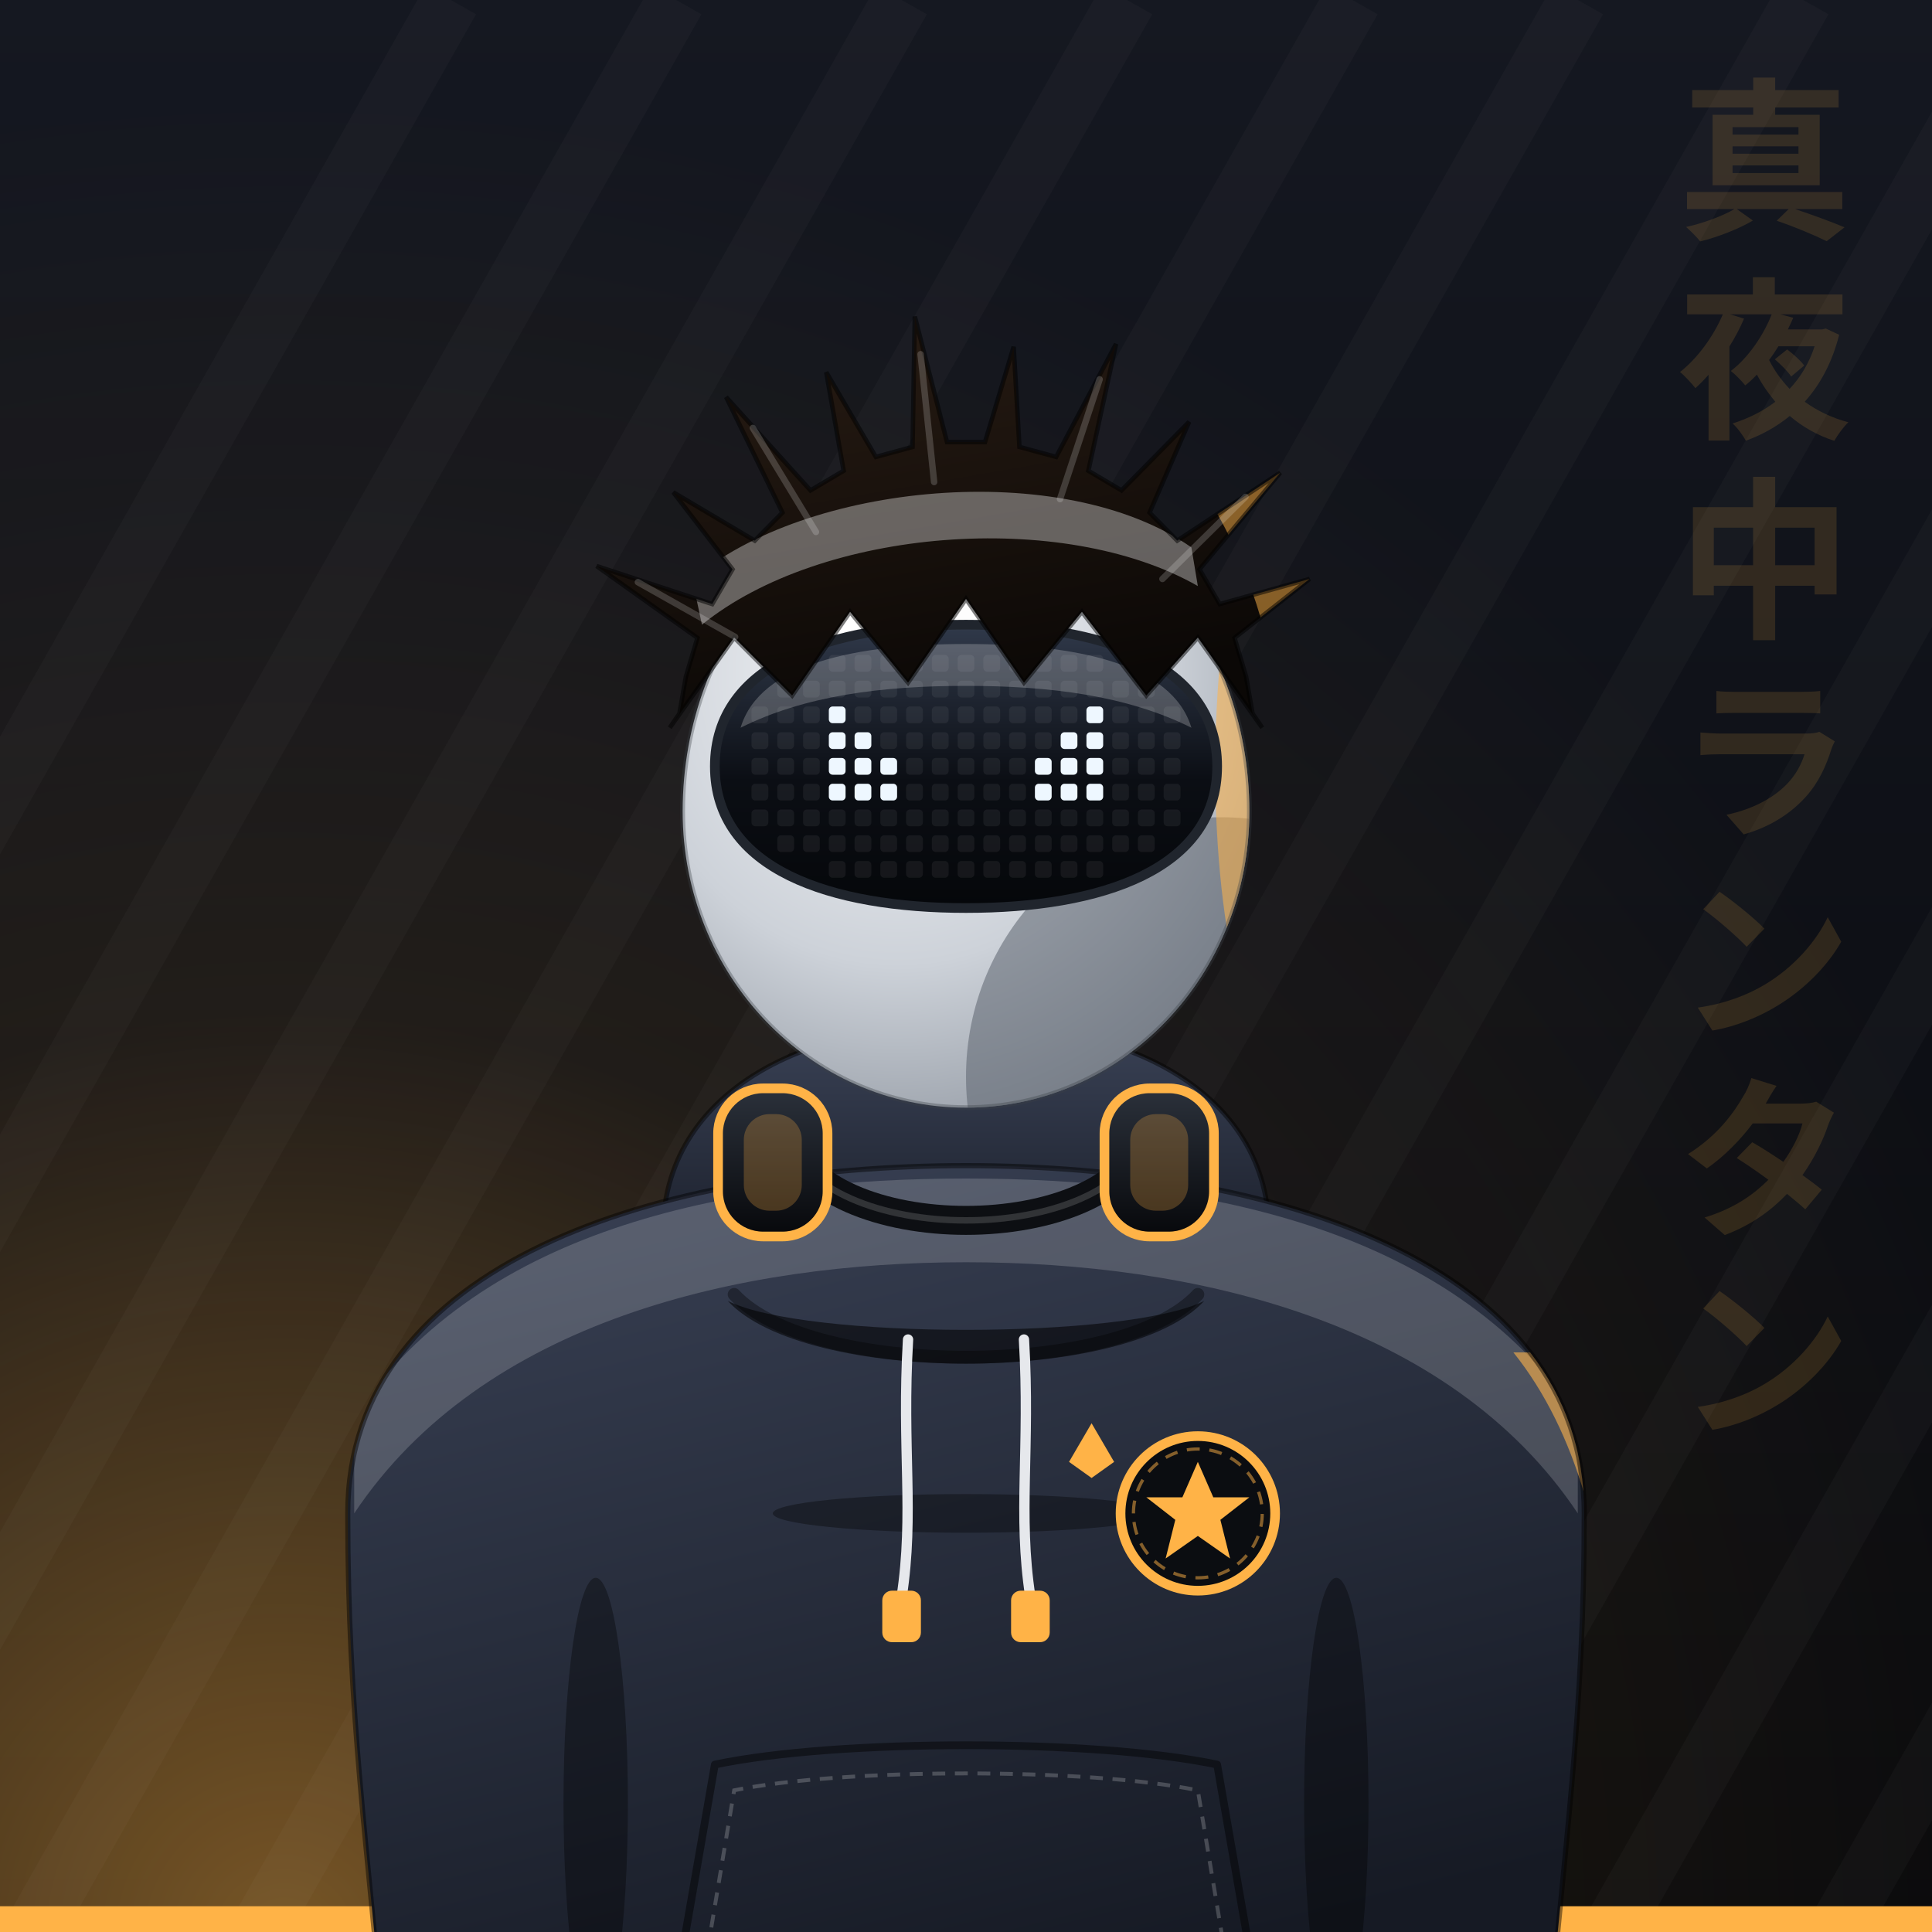
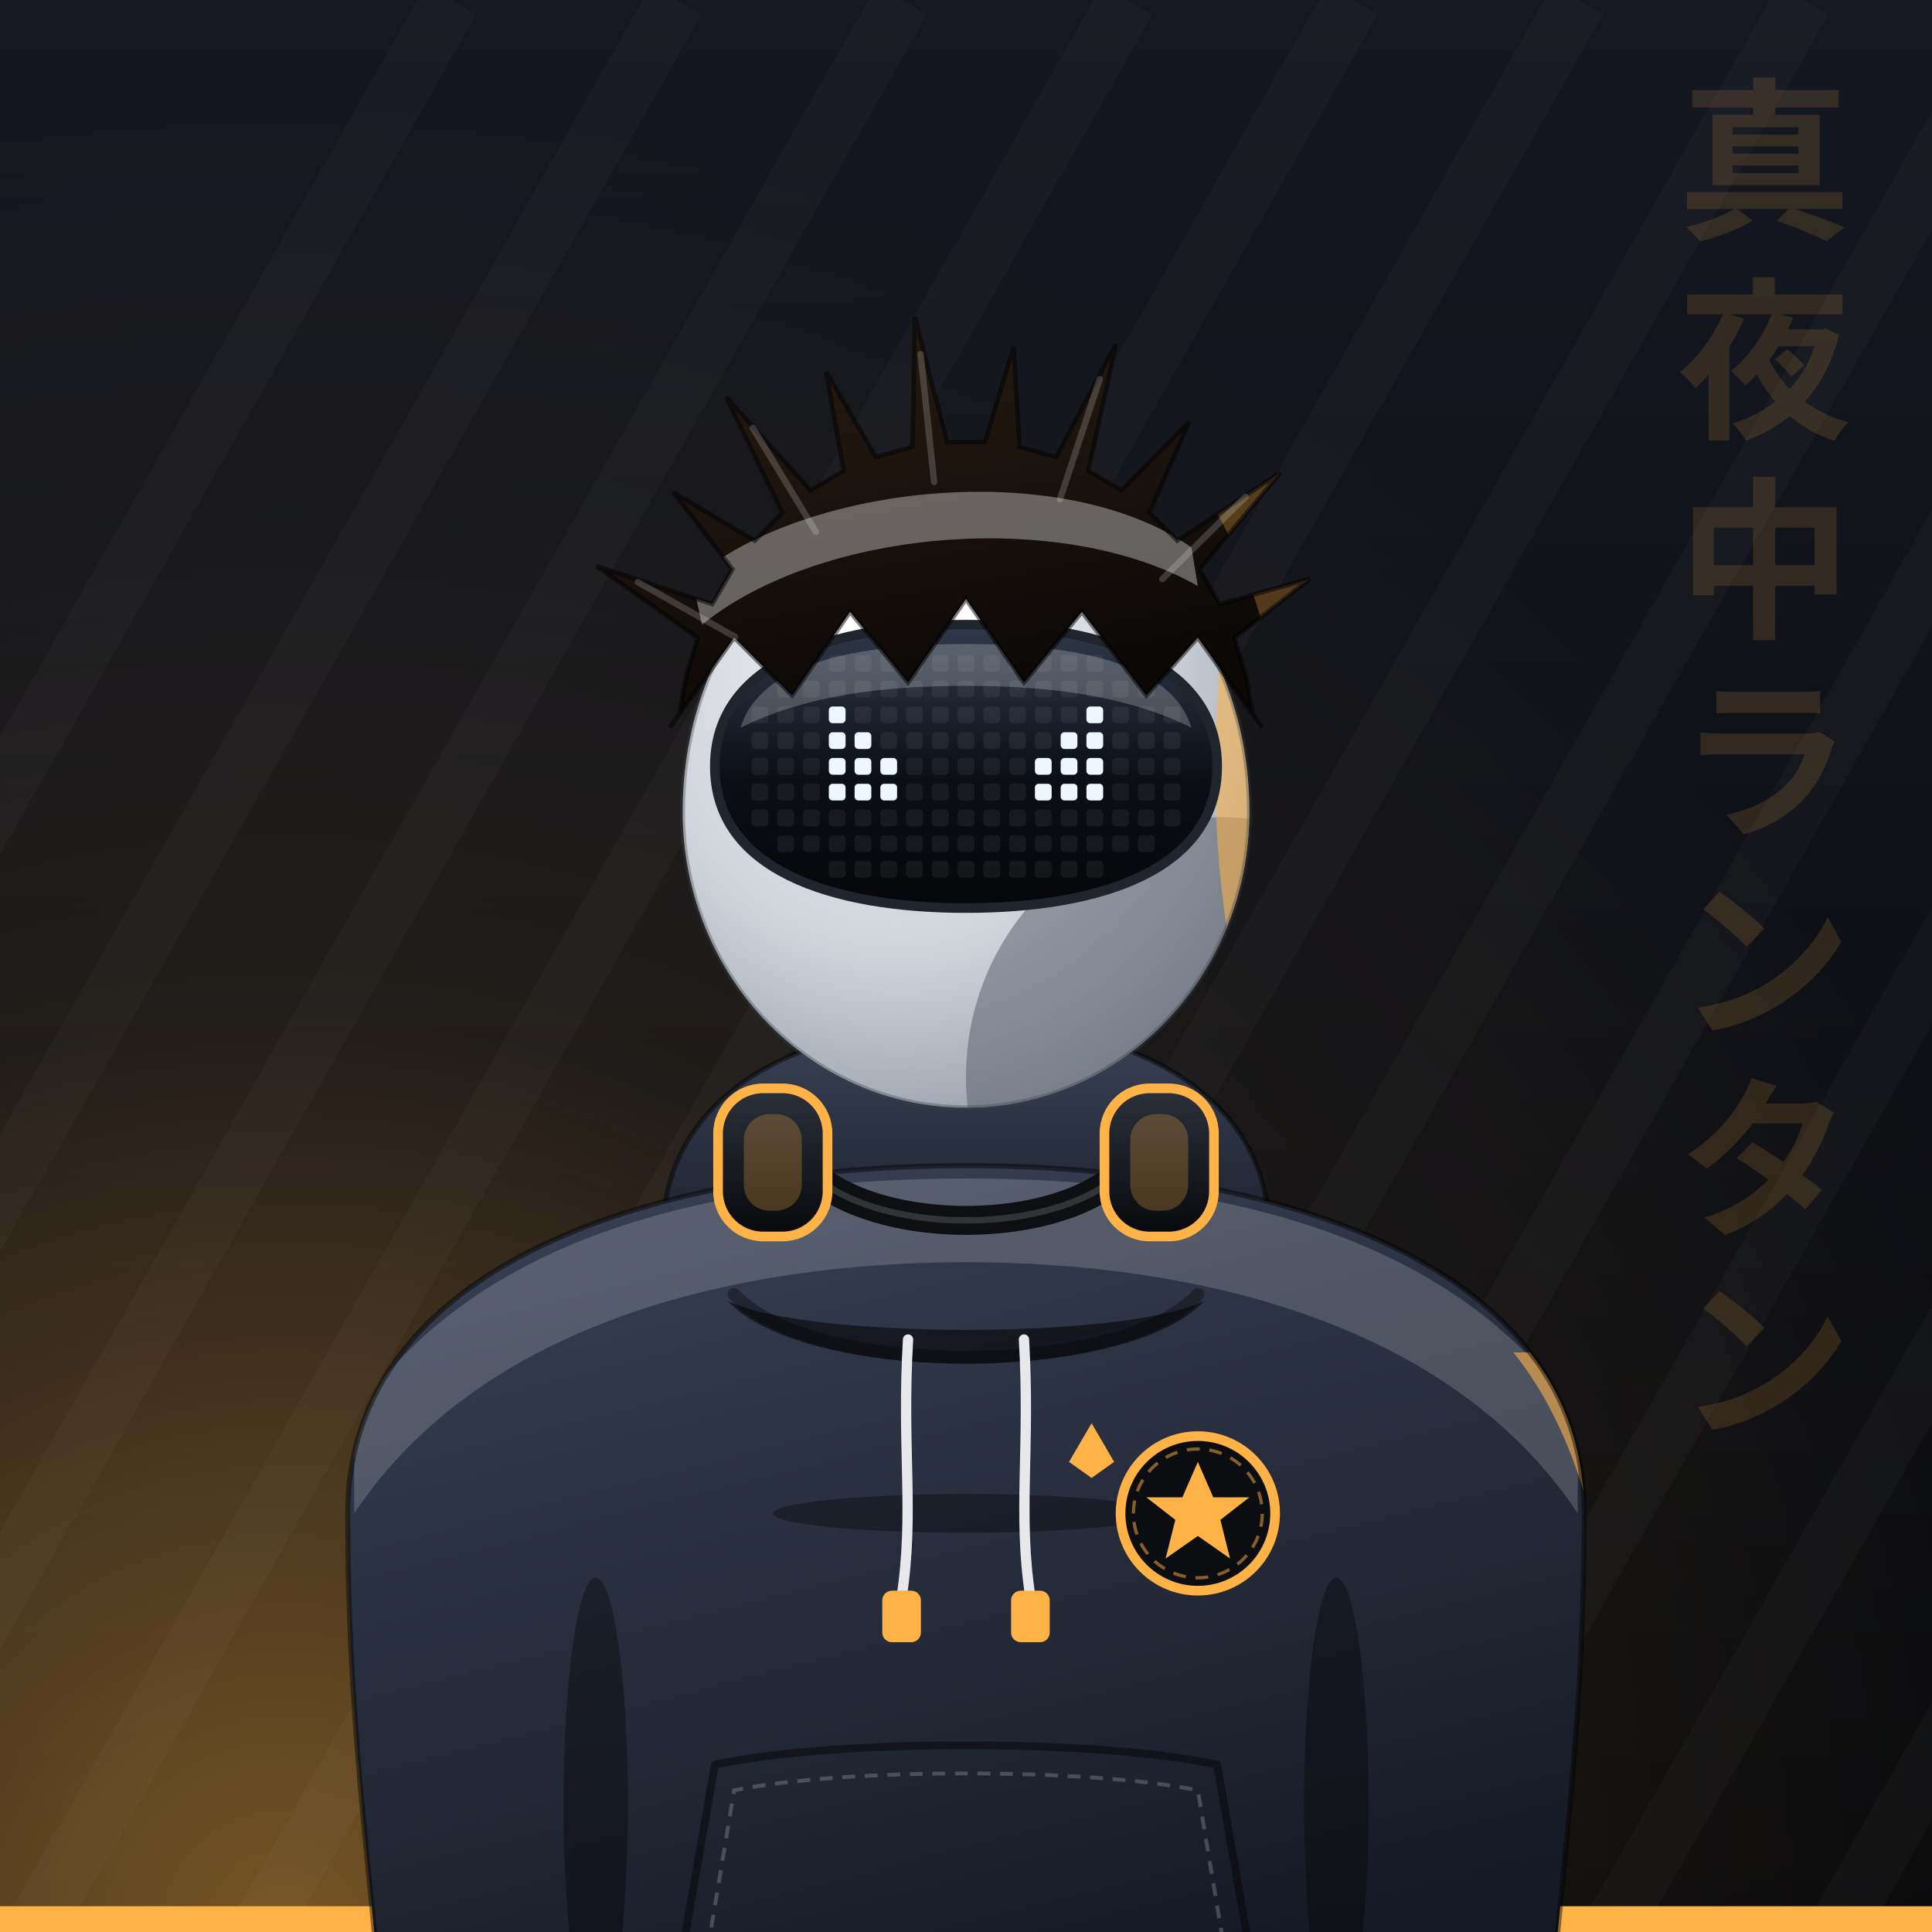
<svg xmlns="http://www.w3.org/2000/svg" viewBox="0 0 600 600" width="600" height="600">
  <defs>
    <linearGradient id="lg001" x1="0" y1="0" x2="0" y2="1">
      <stop offset="0" stop-color="#151821" stop-opacity="1" />
      <stop offset="1" stop-color="#07080b" stop-opacity="1" />
    </linearGradient>
    <radialGradient id="rg002" cx="0.15" cy="1" r="0.95">
      <stop offset="0" stop-color="#ffb347" stop-opacity="0.45" />
      <stop offset="0.5" stop-color="#ffb347" stop-opacity="0.08" />
      <stop offset="1" stop-color="#ffb347" stop-opacity="0" />
    </radialGradient>
    <clipPath id="cp003">
      <path d="M278,296 L322,296 L326,384 L274,384 Z" />
    </clipPath>
    <radialGradient id="rg004" cx="0.38" cy="0.3" r="0.85">
      <stop offset="0" stop-color="#f6f7f9" stop-opacity="1" />
      <stop offset="0.55" stop-color="#cdd2d9" stop-opacity="1" />
      <stop offset="1" stop-color="#8a919b" stop-opacity="1" />
    </radialGradient>
    <clipPath id="cp010">
      <path d="M118,480 C118,402 205,372 300,372 C395,372 482,402 482,480 C482,542 476,582 470,640 L130,640 C124,582 118,542 118,480 Z" />
    </clipPath>
    <radialGradient id="rg011" cx="0.38" cy="0.3" r="0.85">
      <stop offset="0" stop-color="#f6f7f9" stop-opacity="1" />
      <stop offset="0.55" stop-color="#cdd2d9" stop-opacity="1" />
      <stop offset="1" stop-color="#8a919b" stop-opacity="1" />
    </radialGradient>
    <linearGradient id="lg016" x1="0" y1="0" x2="0" y2="1">
      <stop offset="0" stop-color="#3a4256" stop-opacity="1" />
      <stop offset="1" stop-color="#161a24" stop-opacity="1" />
    </linearGradient>
    <clipPath id="cp018">
      <path d="M108,470 C108,392 205,362 300,362 C395,362 492,392 492,470 C492,532 486,572 480,640 L120,640 C114,572 108,532 108,470 Z" />
    </clipPath>
    <linearGradient id="lg019" x1="0" y1="0" x2="0.35" y2="1">
      <stop offset="0" stop-color="#3a4256" stop-opacity="1" />
      <stop offset="1" stop-color="#161a24" stop-opacity="1" />
    </linearGradient>
    <linearGradient id="lg026" x1="0" y1="0" x2="0" y2="1">
      <stop offset="0" stop-color="#2b313b" stop-opacity="1" />
      <stop offset="1" stop-color="#07080b" stop-opacity="1" />
    </linearGradient>
    <linearGradient id="lg027" x1="0" y1="0" x2="0" y2="1">
      <stop offset="0" stop-color="#2b313b" stop-opacity="1" />
      <stop offset="1" stop-color="#07080b" stop-opacity="1" />
    </linearGradient>
    <clipPath id="cp028">
      <path d="M300,122 C348.6,122 388,166.8 388,222 C388,272.8 348.6,314 300,314 C251.4,314 212,272.8 212,222 C212,166.8 251.4,122 300,122 Z" />
    </clipPath>
    <radialGradient id="rg029" cx="0.38" cy="0.3" r="0.85">
      <stop offset="0" stop-color="#f6f7f9" stop-opacity="1" />
      <stop offset="0.55" stop-color="#cdd2d9" stop-opacity="1" />
      <stop offset="1" stop-color="#8a919b" stop-opacity="1" />
    </radialGradient>
    <linearGradient id="lg034" x1="0" y1="0" x2="0" y2="1">
      <stop offset="0" stop-color="#30394a" stop-opacity="1" />
      <stop offset="0.55" stop-color="#0b0e14" stop-opacity="1" />
      <stop offset="1" stop-color="#05070a" stop-opacity="1" />
    </linearGradient>
    <clipPath id="cp035">
      <path d="M222,208 C222,176 258,164 300,164 C342,164 378,176 378,208 C378,240 342,252 300,252 C258,252 222,240 222,208 Z" />
    </clipPath>
-     <clipPath id="cp038">
+     <clipPath id="cp037">
      <path d="M211,191.6 L213,180.2 L216.6,168.1 L185.3,145.8 L221.2,157.6 L227.5,146.8 L209.1,122.9 L234.4,137.9 L243,129.2 L225.5,93.3 L251.7,122.3 L262,116.2 L256.6,85.6 L272,111.9 L283.4,108.8 L284.1,68.3 L294.1,107.3 L305.9,107.3 L314.8,77.7 L316.6,108.8 L328,111.9 L346.6,76.8 L338,116.2 L348.3,122.3 L369.3,101 L357,129.2 L365.6,137.9 L397.6,116.8 L372.5,146.8 L378.8,157.6 L406.7,149.8 L383.4,168.1 L387,180.2 L389,191.6 L392,196 L372,168 L356,186 L336,160 L318,182 L300,156 L282,182 L264,160 L246,186 L228,168 L208,196 Z" />
    </clipPath>
-     <linearGradient id="lg039" x1="0" y1="0" x2="0.3" y2="1">
+     <linearGradient id="lg038" x1="0" y1="0" x2="0.3" y2="1">
      <stop offset="0" stop-color="#2a1d14" stop-opacity="1" />
      <stop offset="1" stop-color="#0b0806" stop-opacity="1" />
    </linearGradient>
  </defs>
  <g id="Hintergrund">
    <rect width="600" height="600" fill="url(#lg001)" />
    <rect width="600" height="600" fill="url(#rg002)" />
    <path d="M-200,600 L140,0" stroke="#ffffff" stroke-opacity=".025" stroke-width="18" />
    <path d="M-130,600 L210,0" stroke="#ffffff" stroke-opacity=".025" stroke-width="18" />
    <path d="M-60,600 L280,0" stroke="#ffffff" stroke-opacity=".025" stroke-width="18" />
    <path d="M10,600 L350,0" stroke="#ffffff" stroke-opacity=".025" stroke-width="18" />
    <path d="M80,600 L420,0" stroke="#ffffff" stroke-opacity=".025" stroke-width="18" />
    <path d="M150,600 L490,0" stroke="#ffffff" stroke-opacity=".025" stroke-width="18" />
    <path d="M220,600 L560,0" stroke="#ffffff" stroke-opacity=".025" stroke-width="18" />
    <path d="M290,600 L630,0" stroke="#ffffff" stroke-opacity=".025" stroke-width="18" />
    <path d="M360,600 L700,0" stroke="#ffffff" stroke-opacity=".025" stroke-width="18" />
    <path d="M430,600 L770,0" stroke="#ffffff" stroke-opacity=".025" stroke-width="18" />
    <path d="M500,600 L840,0" stroke="#ffffff" stroke-opacity=".025" stroke-width="18" />
    <path d="M570,600 L910,0" stroke="#ffffff" stroke-opacity=".025" stroke-width="18" />
    <path d="M640,600 L980,0" stroke="#ffffff" stroke-opacity=".025" stroke-width="18" />
    <path d="M710,600 L1050,0" stroke="#ffffff" stroke-opacity=".025" stroke-width="18" />
    <text x="548" y="70" text-anchor="middle" font-size="54" font-weight="700" font-family="Yu Gothic, Meiryo, Noto Sans JP, sans-serif" fill="#ffb347" fill-opacity=".14">真</text>
    <text x="548" y="132" text-anchor="middle" font-size="54" font-weight="700" font-family="Yu Gothic, Meiryo, Noto Sans JP, sans-serif" fill="#ffb347" fill-opacity=".14">夜</text>
    <text x="548" y="194" text-anchor="middle" font-size="54" font-weight="700" font-family="Yu Gothic, Meiryo, Noto Sans JP, sans-serif" fill="#ffb347" fill-opacity=".14">中</text>
    <text x="548" y="256" text-anchor="middle" font-size="54" font-weight="700" font-family="Yu Gothic, Meiryo, Noto Sans JP, sans-serif" fill="#ffb347" fill-opacity=".14">ラ</text>
    <text x="548" y="318" text-anchor="middle" font-size="54" font-weight="700" font-family="Yu Gothic, Meiryo, Noto Sans JP, sans-serif" fill="#ffb347" fill-opacity=".14">ン</text>
    <text x="548" y="380" text-anchor="middle" font-size="54" font-weight="700" font-family="Yu Gothic, Meiryo, Noto Sans JP, sans-serif" fill="#ffb347" fill-opacity=".14">タ</text>
    <text x="548" y="442" text-anchor="middle" font-size="54" font-weight="700" font-family="Yu Gothic, Meiryo, Noto Sans JP, sans-serif" fill="#ffb347" fill-opacity=".14">ン</text>
    <rect y="592" width="600" height="8" fill="#ffb347" />
  </g>
  <g id="Koerper">
    <path d="M278,296 L322,296 L326,384 L274,384 Z" fill="url(#rg004)" />
    <g clip-path="url(#cp003)">
      <path id="fxblur005" d="M323.4,342.6 C336.3,342.6 346.8,359.2 346.8,379.6 C346.8,400 336.3,416.6 323.4,416.6 C310.5,416.6 300,400 300,379.6 C300,359.2 310.5,342.6 323.4,342.6 Z" fill="#5b626d" opacity="0.55" />
      <path id="fxblur006" d="M291.7,307.4 C297.4,307.4 302.1,312.6 302.1,318.9 C302.1,325.2 297.4,330.3 291.7,330.3 C285.9,330.3 281.3,325.2 281.3,318.9 C281.3,312.6 285.9,307.4 291.7,307.4 Z" fill="#ffffff" opacity="0.9" />
      <path id="fxblur007" d="M289.6,310.1 C291.3,310.1 292.7,311.7 292.7,313.6 C292.7,315.5 291.3,317.1 289.6,317.1 C287.9,317.1 286.5,315.5 286.5,313.6 C286.5,311.7 287.9,310.1 289.6,310.1 Z" fill="#ffffff" opacity="1" />
      <path id="fxblur008" d="M330.2,291.6 C334.2,291.6 337.4,311.3 337.4,335.6 C337.4,359.9 334.2,379.6 330.2,379.6 C326.1,379.6 322.9,359.9 322.9,335.6 C322.9,311.3 326.1,291.6 330.2,291.6 Z" fill="#ffb347" opacity="0.55" />
    </g>
    <path d="M278,296 L322,296 L326,384 L274,384 Z" fill="none" stroke="#3a3f47" stroke-opacity=".35" stroke-width="1.5" />
    <path id="fxblur009" d="M300,332 C319.9,332 336,338.3 336,346 C336,353.7 319.9,360 300,360 C280.1,360 264,353.7 264,346 C264,338.3 280.1,332 300,332 Z" fill="#3a3f47" opacity="0.6" />
    <path d="M118,480 C118,402 205,372 300,372 C395,372 482,402 482,480 C482,542 476,582 470,640 L130,640 C124,582 118,542 118,480 Z" fill="url(#rg011)" />
    <g clip-path="url(#cp010)">
      <path id="fxblur012" d="M463.8,514 C554.3,514 627.6,564.4 627.6,626.6 C627.6,688.8 554.3,739.2 463.8,739.2 C373.3,739.2 300,688.8 300,626.6 C300,564.4 373.3,514 463.8,514 Z" fill="#5b626d" opacity="0.55" />
      <path id="fxblur013" d="M241.8,406.8 C282,406.8 314.6,422.4 314.6,441.7 C314.6,460.9 282,476.5 241.8,476.5 C201.6,476.5 169,460.9 169,441.7 C169,422.4 201.6,406.8 241.8,406.8 Z" fill="#ffffff" opacity="0.9" />
      <path id="fxblur014" d="M227.2,414.9 C239.3,414.9 249,419.7 249,425.6 C249,431.5 239.3,436.3 227.2,436.3 C215.1,436.3 205.4,431.5 205.4,425.6 C205.4,419.7 215.1,414.9 227.2,414.9 Z" fill="#ffffff" opacity="1" />
      <path id="fxblur015" d="M511.1,358.6 C539.3,358.6 562.1,418.6 562.1,492.6 C562.1,566.6 539.3,626.6 511.1,626.6 C483,626.6 460.2,566.6 460.2,492.6 C460.2,418.6 483,358.6 511.1,358.6 Z" fill="#ffb347" opacity="0.55" />
    </g>
    <path d="M118,480 C118,402 205,372 300,372 C395,372 482,402 482,480 C482,542 476,582 470,640 L130,640 C124,582 118,542 118,480 Z" fill="none" stroke="#3a3f47" stroke-opacity=".35" stroke-width="1.5" />
  </g>
  <g id="Jacke">
    <path d="M208,400 C196,350 236,318 300,318 C364,318 404,350 392,400 C370,380 338,372 300,372 C262,372 230,380 208,400 Z" fill="url(#lg016)" stroke="#000" stroke-opacity=".45" stroke-width="1.5" />
    <path id="fxblur017" d="M230,392 C250,376 350,376 370,392 C350,386 250,386 230,392 Z" fill="#000" opacity="0.5" />
    <path d="M108,470 C108,392 205,362 300,362 C395,362 492,392 492,470 C492,532 486,572 480,640 L120,640 C114,572 108,532 108,470 Z" fill="url(#lg019)" />
    <g clip-path="url(#cp018)">
      <path id="fxblur020" d="M110,470 C150,410 230,392 300,392 C370,392 450,410 490,470 L490,440 C450,380 370,366 300,366 C230,366 150,380 110,440 Z" fill="#ffffff" opacity="0.175" />
      <path id="fxblur021" d="M185,490 C190.5,490 195,521.3 195,560 C195,598.7 190.5,630 185,630 C179.5,630 175,598.7 175,560 C175,521.3 179.5,490 185,490 Z" fill="#000000" opacity="0.35" />
      <path id="fxblur022" d="M415,490 C420.5,490 425,521.3 425,560 C425,598.7 420.5,630 415,630 C409.5,630 405,598.7 405,560 C405,521.3 409.5,490 415,490 Z" fill="#000000" opacity="0.35" />
      <path id="fxblur023" d="M300,464 C333.1,464 360,466.7 360,470 C360,473.3 333.1,476 300,476 C266.9,476 240,473.3 240,470 C240,466.7 266.9,464 300,464 Z" fill="#000000" opacity="0.35" />
      <path id="fxblur024" d="M470,420 C510,470 505,560 490,640 L520,640 L520,420 Z" fill="#ffb347" opacity="0.6" />
    </g>
    <path d="M108,470 C108,392 205,362 300,362 C395,362 492,392 492,470 C492,532 486,572 480,640 L120,640 C114,572 108,532 108,470 Z" fill="none" stroke="#000" stroke-opacity=".45" stroke-width="1.6" />
    <path id="fxblur025" d="M226,404 C250,430 350,430 374,404 C350,416 250,416 226,404 Z" fill="#000" opacity="0.55" />
    <path d="M228,402 C252,428 348,428 372,402" fill="none" stroke="#000" stroke-opacity="0.35" stroke-width="4" stroke-linecap="round" stroke-linejoin="round" />
    <path d="M282,416 C280,450 284,470 280,496" fill="none" stroke="#e6e8ec" stroke-opacity="1" stroke-width="3.2" stroke-linecap="round" stroke-linejoin="round" />
    <path d="M318,416 C320,450 316,470 320,496" fill="none" stroke="#e6e8ec" stroke-opacity="1" stroke-width="3.2" stroke-linecap="round" stroke-linejoin="round" />
    <rect x="274" y="494" width="12" height="16" rx="3" fill="#ffb347" />
    <rect x="314" y="494" width="12" height="16" rx="3" fill="#ffb347" />
    <path d="M206,640 L222,548 C260,540 340,540 378,548 L394,640" fill="none" stroke="#000" stroke-opacity="0.45" stroke-width="2.4" stroke-linecap="round" stroke-linejoin="round" />
    <path d="M214,640 L228,556 C262,549 338,549 372,556 L386,640" fill="none" stroke="#fff" stroke-opacity="0.2" stroke-width="1.2" stroke-dasharray="4 3" />
    <path d="M332,454 l7,-12 l7,12 l-7,5 z" fill="#ffb347" />
  </g>
  <g id="Aufnaeher">
    <g id="fxds_Aufnaeher">
      <circle cx="372" cy="470" r="24" fill="#0b0d11" stroke="#ffb347" stroke-width="3" />
      <path d="M0,-8 L2.4,-2.5 8,-2.5 3.5,1 5,7 0,3.5 -5,7 -3.5,1 -8,-2.5 -2.4,-2.5 Z" transform="translate(372 470) scale(2)" fill="#ffb347" fill-rule="evenodd" />
      <path d="M352,470 a20,20 0 1 1 40,0 a20,20 0 1 1 -40,0" fill="none" stroke="#ffb347" stroke-opacity="0.5" stroke-width="1" stroke-dasharray="4 3" />
    </g>
  </g>
  <g id="Extra_Hals">
    <g id="fxds_Extra_Hals">
      <path d="M244,352 C254,388 346,388 356,352" fill="none" stroke="#0d0f13" stroke-opacity="1" stroke-width="9" stroke-linecap="round" stroke-linejoin="round" />
      <path d="M244,352 C254,388 346,388 356,352" fill="none" stroke="#ffffff" stroke-opacity="0.15" stroke-width="2" stroke-linecap="round" stroke-linejoin="round" />
      <rect x="223" y="338" width="34" height="46" rx="14" fill="url(#lg026)" stroke="#ffb347" stroke-width="3" />
      <rect x="231" y="346" width="18" height="30" rx="8" fill="#ffb347" fill-opacity=".25" />
      <rect x="343" y="338" width="34" height="46" rx="14" fill="url(#lg027)" stroke="#ffb347" stroke-width="3" />
      <rect x="351" y="346" width="18" height="30" rx="8" fill="#ffb347" fill-opacity=".25" />
    </g>
  </g>
  <g id="Kopf" transform="translate(0,30)">
    <g id="fxds_Kopf">
      <path d="M300,122 C348.6,122 388,166.8 388,222 C388,272.8 348.6,314 300,314 C251.4,314 212,272.8 212,222 C212,166.8 251.4,122 300,122 Z" fill="url(#rg029)" />
      <g clip-path="url(#cp028)">
        <path id="fxblur030" d="M379.2,223.8 C422.9,223.8 458.4,259.9 458.4,304.4 C458.4,348.9 422.9,385 379.2,385 C335.5,385 300,348.9 300,304.4 C300,259.9 335.5,223.8 379.2,223.8 Z" fill="#5b626d" opacity="0.55" />
        <path id="fxblur031" d="M271.8,147 C291.3,147 307,158.1 307,171.9 C307,185.7 291.3,196.9 271.8,196.9 C252.4,196.9 236.6,185.7 236.6,171.9 C236.6,158.1 252.4,147 271.8,147 Z" fill="#ffffff" opacity="0.9" />
        <path id="fxblur032" d="M264.8,152.7 C270.6,152.7 275.4,156.2 275.4,160.4 C275.4,164.6 270.6,168.1 264.8,168.1 C259,168.1 254.2,164.6 254.2,160.4 C254.2,156.2 259,152.7 264.8,152.7 Z" fill="#ffffff" opacity="1" />
        <path id="fxblur033" d="M402.1,112.4 C415.7,112.4 426.7,155.4 426.7,208.4 C426.7,261.4 415.7,304.4 402.1,304.4 C388.5,304.4 377.4,261.4 377.4,208.4 C377.4,155.4 388.5,112.4 402.1,112.4 Z" fill="#ffb347" opacity="0.55" />
      </g>
      <path d="M300,122 C348.6,122 388,166.8 388,222 C388,272.8 348.6,314 300,314 C251.4,314 212,272.8 212,222 C212,166.8 251.4,122 300,122 Z" fill="none" stroke="#3a3f47" stroke-opacity=".35" stroke-width="1.5" />
    </g>
  </g>
  <g id="Visier" transform="translate(0,30)">
    <path d="M222,208 C222,176 258,164 300,164 C342,164 378,176 378,208 C378,240 342,252 300,252 C258,252 222,240 222,208 Z" fill="url(#lg034)" stroke="#20252d" stroke-width="3" />
    <g fill="#ffffff" fill-opacity=".06">
      <rect x="257.4" y="173.4" width="5.2" height="5.2" rx="1.2" />
      <rect x="265.4" y="173.4" width="5.2" height="5.2" rx="1.2" />
      <rect x="273.4" y="173.4" width="5.2" height="5.2" rx="1.2" />
      <rect x="281.4" y="173.4" width="5.2" height="5.2" rx="1.2" />
      <rect x="289.4" y="173.4" width="5.2" height="5.2" rx="1.2" />
      <rect x="297.4" y="173.4" width="5.2" height="5.2" rx="1.2" />
      <rect x="305.4" y="173.4" width="5.2" height="5.2" rx="1.2" />
      <rect x="313.4" y="173.4" width="5.2" height="5.2" rx="1.2" />
      <rect x="321.4" y="173.4" width="5.2" height="5.2" rx="1.2" />
      <rect x="329.4" y="173.4" width="5.2" height="5.2" rx="1.2" />
      <rect x="337.4" y="173.4" width="5.2" height="5.2" rx="1.2" />
      <rect x="241.4" y="181.4" width="5.2" height="5.2" rx="1.2" />
      <rect x="249.4" y="181.4" width="5.2" height="5.2" rx="1.2" />
      <rect x="257.4" y="181.4" width="5.2" height="5.2" rx="1.2" />
      <rect x="265.4" y="181.4" width="5.2" height="5.2" rx="1.2" />
      <rect x="273.4" y="181.4" width="5.2" height="5.2" rx="1.2" />
      <rect x="281.4" y="181.4" width="5.2" height="5.2" rx="1.2" />
      <rect x="289.4" y="181.4" width="5.2" height="5.2" rx="1.2" />
      <rect x="297.4" y="181.4" width="5.2" height="5.2" rx="1.2" />
      <rect x="305.4" y="181.4" width="5.2" height="5.2" rx="1.2" />
      <rect x="313.4" y="181.4" width="5.2" height="5.2" rx="1.2" />
      <rect x="321.4" y="181.4" width="5.2" height="5.2" rx="1.2" />
      <rect x="329.4" y="181.4" width="5.2" height="5.2" rx="1.2" />
      <rect x="337.4" y="181.4" width="5.2" height="5.2" rx="1.2" />
      <rect x="345.4" y="181.4" width="5.2" height="5.2" rx="1.2" />
      <rect x="353.4" y="181.4" width="5.2" height="5.2" rx="1.2" />
      <rect x="233.4" y="189.4" width="5.2" height="5.2" rx="1.2" />
      <rect x="241.4" y="189.4" width="5.2" height="5.2" rx="1.2" />
      <rect x="249.4" y="189.4" width="5.2" height="5.2" rx="1.2" />
      <rect x="265.4" y="189.4" width="5.2" height="5.2" rx="1.2" />
      <rect x="273.4" y="189.4" width="5.2" height="5.2" rx="1.2" />
      <rect x="281.4" y="189.4" width="5.2" height="5.2" rx="1.2" />
      <rect x="289.4" y="189.4" width="5.2" height="5.2" rx="1.2" />
      <rect x="297.4" y="189.4" width="5.2" height="5.2" rx="1.2" />
      <rect x="305.4" y="189.4" width="5.2" height="5.2" rx="1.2" />
      <rect x="313.4" y="189.4" width="5.2" height="5.2" rx="1.2" />
      <rect x="321.4" y="189.4" width="5.2" height="5.2" rx="1.2" />
      <rect x="329.4" y="189.4" width="5.2" height="5.2" rx="1.2" />
      <rect x="345.4" y="189.4" width="5.2" height="5.2" rx="1.2" />
      <rect x="353.4" y="189.4" width="5.2" height="5.2" rx="1.2" />
      <rect x="361.4" y="189.4" width="5.2" height="5.2" rx="1.2" />
      <rect x="233.4" y="197.4" width="5.2" height="5.2" rx="1.2" />
      <rect x="241.4" y="197.4" width="5.2" height="5.2" rx="1.2" />
      <rect x="249.4" y="197.4" width="5.2" height="5.2" rx="1.2" />
      <rect x="273.4" y="197.4" width="5.2" height="5.2" rx="1.2" />
      <rect x="281.4" y="197.4" width="5.2" height="5.2" rx="1.2" />
      <rect x="289.4" y="197.4" width="5.2" height="5.2" rx="1.2" />
      <rect x="297.4" y="197.4" width="5.2" height="5.2" rx="1.2" />
      <rect x="305.4" y="197.4" width="5.2" height="5.2" rx="1.2" />
      <rect x="313.4" y="197.4" width="5.2" height="5.2" rx="1.2" />
      <rect x="321.4" y="197.4" width="5.2" height="5.2" rx="1.2" />
      <rect x="345.4" y="197.4" width="5.2" height="5.2" rx="1.2" />
      <rect x="353.4" y="197.4" width="5.2" height="5.2" rx="1.2" />
      <rect x="361.4" y="197.4" width="5.2" height="5.2" rx="1.2" />
      <rect x="233.4" y="205.4" width="5.2" height="5.2" rx="1.2" />
      <rect x="241.4" y="205.4" width="5.2" height="5.2" rx="1.2" />
      <rect x="249.4" y="205.4" width="5.2" height="5.2" rx="1.2" />
      <rect x="281.4" y="205.4" width="5.2" height="5.2" rx="1.2" />
      <rect x="289.4" y="205.4" width="5.2" height="5.2" rx="1.2" />
      <rect x="297.4" y="205.4" width="5.2" height="5.2" rx="1.2" />
      <rect x="305.4" y="205.4" width="5.2" height="5.2" rx="1.2" />
      <rect x="313.4" y="205.4" width="5.2" height="5.2" rx="1.2" />
      <rect x="345.4" y="205.4" width="5.2" height="5.2" rx="1.2" />
      <rect x="353.4" y="205.4" width="5.2" height="5.2" rx="1.2" />
      <rect x="361.4" y="205.4" width="5.2" height="5.2" rx="1.2" />
      <rect x="233.4" y="213.4" width="5.2" height="5.2" rx="1.2" />
      <rect x="241.4" y="213.4" width="5.2" height="5.2" rx="1.2" />
      <rect x="249.4" y="213.4" width="5.2" height="5.2" rx="1.2" />
      <rect x="281.4" y="213.4" width="5.2" height="5.2" rx="1.2" />
      <rect x="289.4" y="213.4" width="5.2" height="5.2" rx="1.2" />
      <rect x="297.4" y="213.4" width="5.2" height="5.2" rx="1.2" />
      <rect x="305.4" y="213.4" width="5.2" height="5.2" rx="1.2" />
      <rect x="313.4" y="213.4" width="5.2" height="5.2" rx="1.2" />
      <rect x="345.4" y="213.4" width="5.2" height="5.2" rx="1.2" />
      <rect x="353.4" y="213.4" width="5.2" height="5.2" rx="1.2" />
      <rect x="361.4" y="213.4" width="5.2" height="5.2" rx="1.2" />
      <rect x="233.4" y="221.4" width="5.2" height="5.2" rx="1.2" />
      <rect x="241.4" y="221.4" width="5.2" height="5.2" rx="1.2" />
      <rect x="249.4" y="221.4" width="5.2" height="5.2" rx="1.2" />
      <rect x="257.4" y="221.4" width="5.2" height="5.2" rx="1.2" />
      <rect x="265.4" y="221.4" width="5.2" height="5.2" rx="1.2" />
      <rect x="273.4" y="221.4" width="5.2" height="5.2" rx="1.2" />
      <rect x="281.4" y="221.4" width="5.2" height="5.2" rx="1.2" />
      <rect x="289.4" y="221.4" width="5.2" height="5.2" rx="1.2" />
      <rect x="297.4" y="221.4" width="5.2" height="5.2" rx="1.2" />
      <rect x="305.4" y="221.4" width="5.2" height="5.2" rx="1.2" />
      <rect x="313.4" y="221.4" width="5.2" height="5.2" rx="1.2" />
      <rect x="321.4" y="221.4" width="5.2" height="5.2" rx="1.2" />
      <rect x="329.4" y="221.4" width="5.2" height="5.2" rx="1.2" />
      <rect x="337.4" y="221.4" width="5.2" height="5.2" rx="1.2" />
      <rect x="345.4" y="221.4" width="5.2" height="5.2" rx="1.2" />
      <rect x="353.4" y="221.4" width="5.2" height="5.2" rx="1.2" />
      <rect x="361.4" y="221.4" width="5.2" height="5.2" rx="1.2" />
      <rect x="241.4" y="229.4" width="5.2" height="5.2" rx="1.2" />
      <rect x="249.4" y="229.4" width="5.2" height="5.2" rx="1.2" />
      <rect x="257.4" y="229.4" width="5.2" height="5.2" rx="1.2" />
      <rect x="265.4" y="229.4" width="5.2" height="5.2" rx="1.2" />
      <rect x="273.4" y="229.4" width="5.2" height="5.2" rx="1.2" />
      <rect x="281.4" y="229.4" width="5.2" height="5.2" rx="1.2" />
      <rect x="289.4" y="229.4" width="5.2" height="5.2" rx="1.2" />
      <rect x="297.4" y="229.4" width="5.2" height="5.2" rx="1.2" />
      <rect x="305.4" y="229.4" width="5.2" height="5.2" rx="1.2" />
      <rect x="313.4" y="229.4" width="5.2" height="5.2" rx="1.2" />
      <rect x="321.4" y="229.4" width="5.2" height="5.2" rx="1.2" />
      <rect x="329.4" y="229.4" width="5.2" height="5.2" rx="1.2" />
      <rect x="337.4" y="229.4" width="5.2" height="5.2" rx="1.2" />
      <rect x="345.4" y="229.4" width="5.2" height="5.2" rx="1.2" />
      <rect x="353.4" y="229.4" width="5.2" height="5.2" rx="1.2" />
      <rect x="257.4" y="237.4" width="5.2" height="5.2" rx="1.2" />
      <rect x="265.4" y="237.4" width="5.2" height="5.2" rx="1.2" />
      <rect x="273.4" y="237.4" width="5.2" height="5.2" rx="1.2" />
      <rect x="281.4" y="237.4" width="5.2" height="5.2" rx="1.2" />
      <rect x="289.4" y="237.4" width="5.2" height="5.2" rx="1.2" />
      <rect x="297.4" y="237.4" width="5.2" height="5.2" rx="1.2" />
      <rect x="305.4" y="237.4" width="5.2" height="5.2" rx="1.2" />
      <rect x="313.4" y="237.4" width="5.2" height="5.2" rx="1.2" />
      <rect x="321.4" y="237.4" width="5.2" height="5.2" rx="1.2" />
      <rect x="329.4" y="237.4" width="5.2" height="5.2" rx="1.2" />
      <rect x="337.4" y="237.4" width="5.2" height="5.2" rx="1.2" />
    </g>
    <g id="fxglowled036" fill="#eef7ff">
      <rect x="257.4" y="189.4" width="5.2" height="5.2" rx="1.2" />
      <rect x="337.4" y="189.4" width="5.2" height="5.2" rx="1.2" />
      <rect x="257.4" y="197.4" width="5.2" height="5.2" rx="1.2" />
      <rect x="265.4" y="197.4" width="5.2" height="5.2" rx="1.2" />
      <rect x="329.4" y="197.4" width="5.2" height="5.2" rx="1.2" />
      <rect x="337.4" y="197.4" width="5.2" height="5.2" rx="1.2" />
      <rect x="257.4" y="205.4" width="5.2" height="5.2" rx="1.2" />
      <rect x="265.4" y="205.4" width="5.2" height="5.2" rx="1.2" />
      <rect x="273.4" y="205.4" width="5.2" height="5.2" rx="1.2" />
      <rect x="321.4" y="205.4" width="5.2" height="5.2" rx="1.2" />
      <rect x="329.4" y="205.4" width="5.2" height="5.2" rx="1.2" />
      <rect x="337.4" y="205.4" width="5.2" height="5.2" rx="1.2" />
      <rect x="257.4" y="213.4" width="5.2" height="5.2" rx="1.2" />
      <rect x="265.4" y="213.4" width="5.2" height="5.2" rx="1.2" />
      <rect x="273.4" y="213.4" width="5.2" height="5.2" rx="1.2" />
      <rect x="321.4" y="213.4" width="5.2" height="5.2" rx="1.2" />
      <rect x="329.4" y="213.4" width="5.2" height="5.2" rx="1.2" />
      <rect x="337.4" y="213.4" width="5.2" height="5.2" rx="1.2" />
    </g>
    <g clip-path="url(#cp035)">
      <path d="M230,196 C236,176 266,170 300,170 C334,170 364,176 370,196 C350,186 326,183 300,183 C274,183 250,186 230,196 Z" fill="#ffffff" fill-opacity=".22" />
    </g>
-     <path id="fxblur037" d="M244,240 C270,248 330,248 356,240" fill="none" opacity="0.0" />
  </g>
  <g id="Haare" transform="translate(0,30)">
    <g id="fxds_Haare">
-       <path d="M211,191.6 L213,180.2 L216.6,168.1 L185.3,145.8 L221.2,157.6 L227.5,146.8 L209.1,122.9 L234.4,137.9 L243,129.2 L225.5,93.3 L251.7,122.3 L262,116.2 L256.6,85.6 L272,111.9 L283.4,108.8 L284.1,68.3 L294.1,107.3 L305.9,107.3 L314.8,77.7 L316.6,108.8 L328,111.9 L346.6,76.8 L338,116.2 L348.3,122.3 L369.3,101 L357,129.2 L365.6,137.9 L397.6,116.8 L372.5,146.8 L378.8,157.6 L406.7,149.8 L383.4,168.1 L387,180.2 L389,191.6 L392,196 L372,168 L356,186 L336,160 L318,182 L300,156 L282,182 L264,160 L246,186 L228,168 L208,196 Z" fill="url(#lg039)" />
-       <g clip-path="url(#cp038)">
-         <path id="fxblur040" d="M215,150 C250,120 330,112 370,140 L372,152 C330,128 255,134 218,164 Z" fill="#ffffff" opacity="0.35" />
-         <path id="fxblur041" d="M372,120 C400,160 404,220 396,260 L420,260 L420,110 Z" fill="#ffb347" opacity="0.5" />
+       <path d="M211,191.6 L213,180.2 L216.6,168.1 L185.3,145.8 L221.2,157.6 L227.5,146.8 L209.1,122.9 L234.4,137.9 L243,129.2 L225.5,93.3 L251.7,122.3 L262,116.2 L256.6,85.6 L272,111.9 L283.4,108.8 L284.1,68.3 L294.1,107.3 L305.9,107.3 L314.8,77.7 L316.6,108.8 L328,111.9 L346.6,76.8 L338,116.2 L348.3,122.3 L369.3,101 L357,129.2 L365.6,137.9 L397.6,116.8 L372.5,146.8 L378.8,157.6 L406.7,149.8 L383.4,168.1 L387,180.2 L389,191.6 L392,196 L372,168 L356,186 L336,160 L318,182 L300,156 L282,182 L264,160 L246,186 L228,168 L208,196 Z" fill="url(#lg038)" />
+       <g clip-path="url(#cp037)">
+         <path id="fxblur039" d="M215,150 C250,120 330,112 370,140 L372,152 C330,128 255,134 218,164 Z" fill="#ffffff" opacity="0.35" />
+         <path id="fxblur040" d="M372,120 C400,160 404,220 396,260 L420,260 L420,110 Z" fill="#ffb347" opacity="0.28" />
      </g>
      <path d="M211,191.6 L213,180.2 L216.6,168.1 L185.3,145.8 L221.2,157.6 L227.5,146.8 L209.1,122.9 L234.4,137.9 L243,129.2 L225.5,93.3 L251.7,122.3 L262,116.2 L256.6,85.6 L272,111.9 L283.4,108.8 L284.1,68.3 L294.1,107.3 L305.9,107.3 L314.8,77.7 L316.6,108.8 L328,111.9 L346.6,76.8 L338,116.2 L348.3,122.3 L369.3,101 L357,129.2 L365.6,137.9 L397.6,116.8 L372.5,146.8 L378.8,157.6 L406.7,149.8 L383.4,168.1 L387,180.2 L389,191.6 L392,196 L372,168 L356,186 L336,160 L318,182 L300,156 L282,182 L264,160 L246,186 L228,168 L208,196 Z" fill="none" stroke="#000" stroke-opacity=".5" stroke-width="1.4" />
      <path d="M228.3,167.8 L198.1,150.8" fill="none" stroke="#ffffff" stroke-opacity="0.18" stroke-width="2" stroke-linecap="round" stroke-linejoin="round" />
      <path d="M253.4,135.2 L233.8,102.9" fill="none" stroke="#ffffff" stroke-opacity="0.18" stroke-width="2" stroke-linecap="round" stroke-linejoin="round" />
      <path d="M290.1,119.7 L285.9,80" fill="none" stroke="#ffffff" stroke-opacity="0.18" stroke-width="2" stroke-linecap="round" stroke-linejoin="round" />
      <path d="M329.2,125 L341.5,87.8" fill="none" stroke="#ffffff" stroke-opacity="0.18" stroke-width="2" stroke-linecap="round" stroke-linejoin="round" />
      <path d="M361,149.8 L386.8,124.3" fill="none" stroke="#ffffff" stroke-opacity="0.18" stroke-width="2" stroke-linecap="round" stroke-linejoin="round" />
    </g>
  </g>
</svg>
